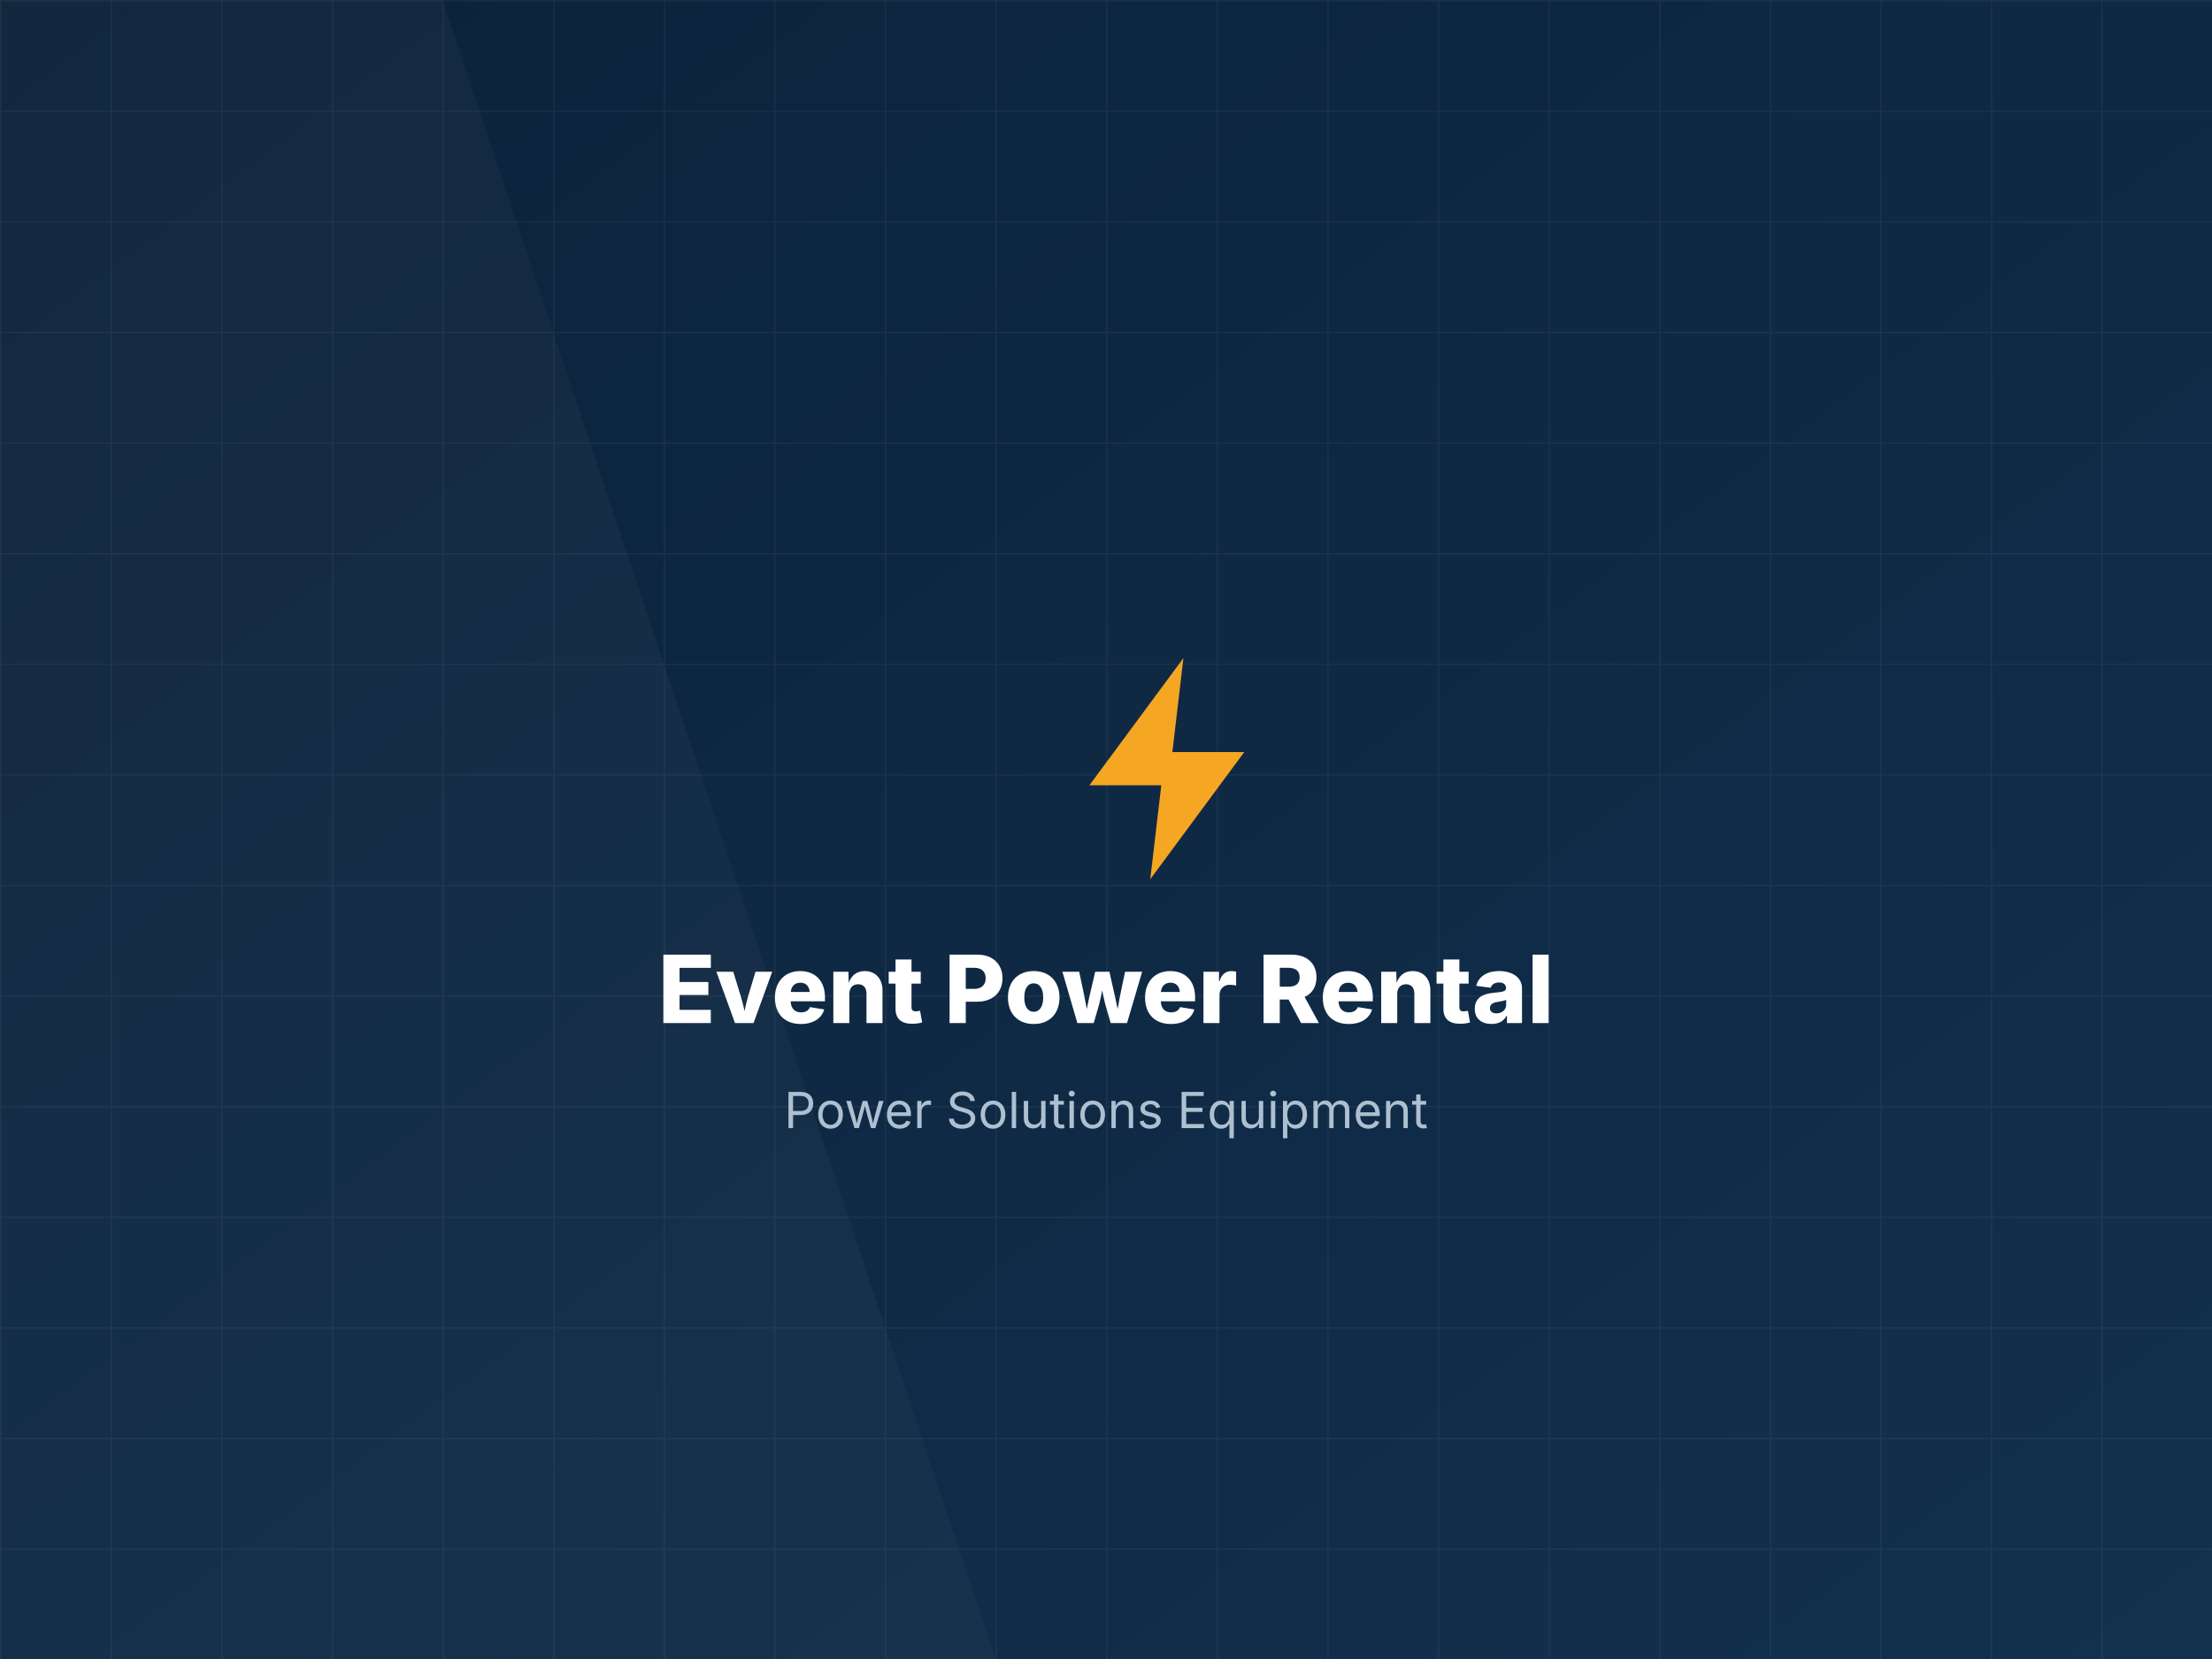
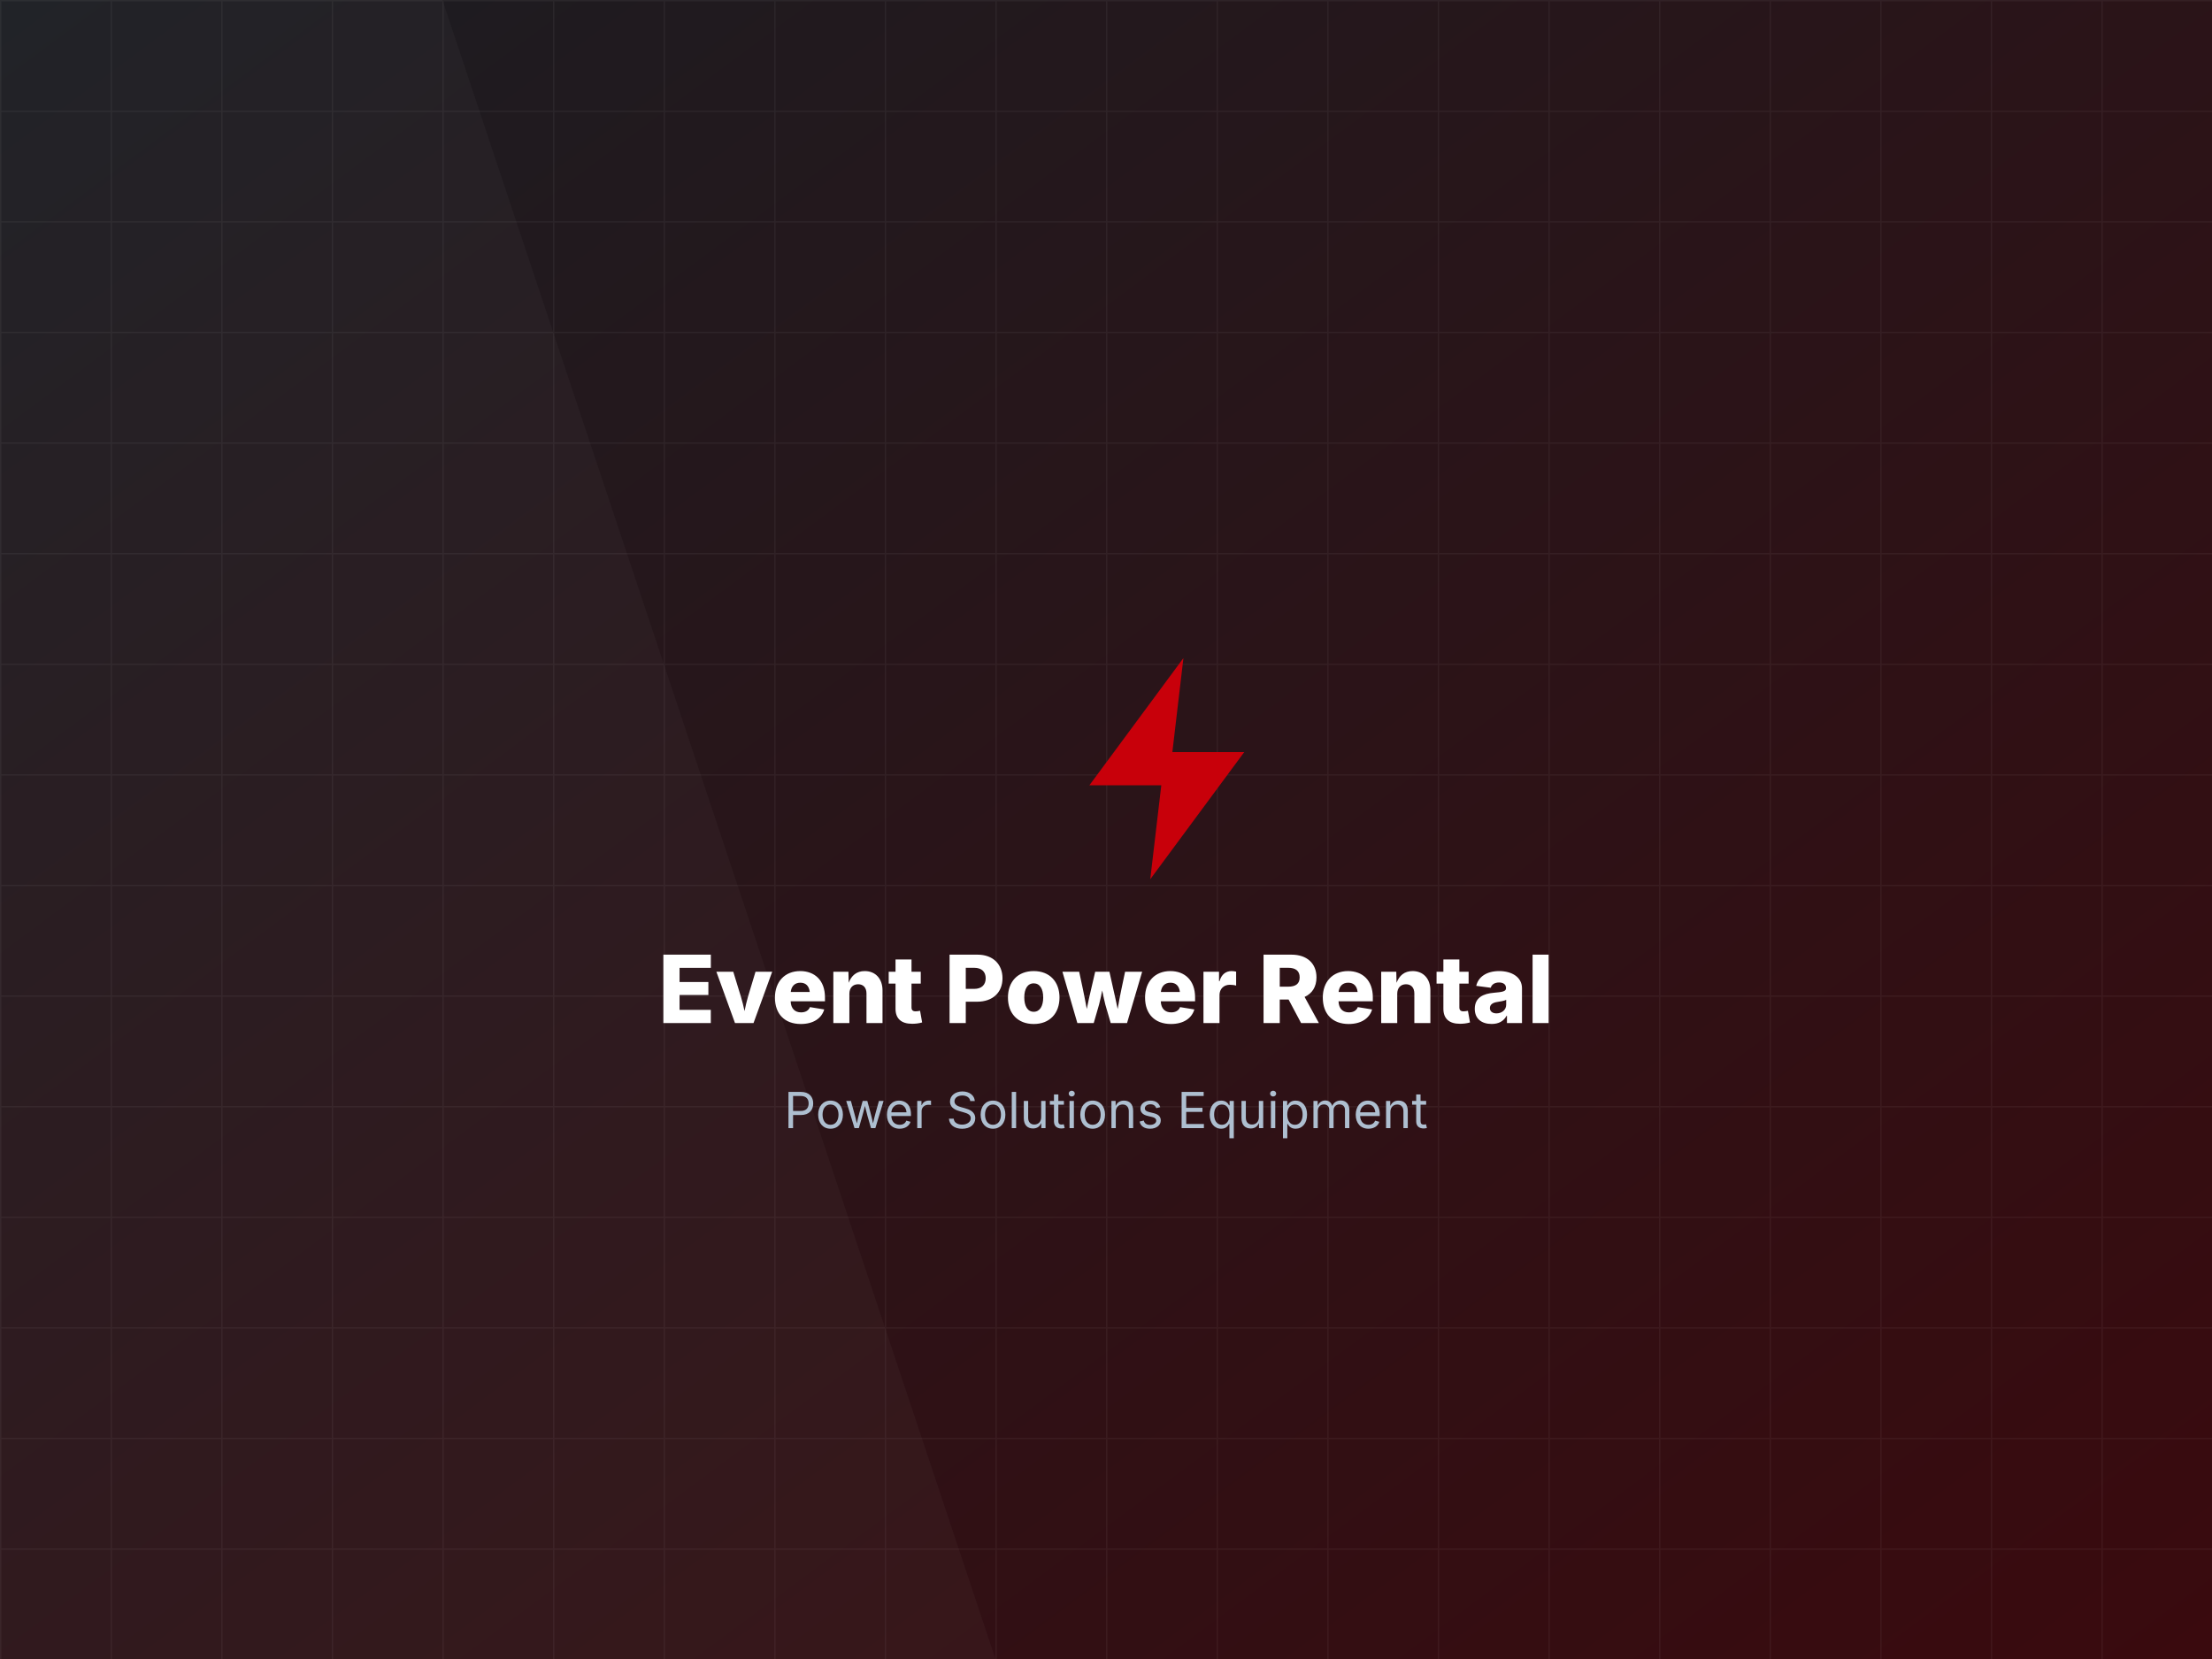
<svg xmlns="http://www.w3.org/2000/svg" width="800" height="600" viewBox="0 0 800 600" role="img" aria-label="Event Power Rental">
  <defs>
    <linearGradient id="gpr4" x1="0" y1="0" x2="1" y2="1">
-       <stop offset="0" stop-color="#0b2239" />
-       <stop offset="1" stop-color="#13304f" />
+       <stop offset="0" stop-color="#1b1d22" />
+       <stop offset="1" stop-color="#3a0a0e" />
    </linearGradient>
    <pattern id="ppr4" width="40" height="40" patternUnits="userSpaceOnUse">
      <path d="M40 0H0V40" fill="none" stroke="#ffffff" stroke-opacity="0.05" stroke-width="1" />
    </pattern>
  </defs>
  <rect width="800" height="600" fill="url(#gpr4)" />
  <rect width="800" height="600" fill="url(#ppr4)" />
  <polygon points="0,600 360,600 160,0 0,0" fill="#ffffff" fill-opacity="0.03" />
  <g transform="translate(376, 230) scale(4)">
-     <path d="M13 2L4.5 13.5H11l-1 8.5 8.5-11.5H12l1-8.5z" fill="#f5a623" />
+     <path d="M13 2L4.5 13.5H11l-1 8.5 8.5-11.5H12l1-8.5z" fill="#c8000a" />
  </g>
  <text x="400" y="370" fill="#ffffff" font-family="Inter, Arial, sans-serif" font-size="34" font-weight="800" text-anchor="middle">Event Power Rental</text>
  <text x="400" y="408" fill="#aebfd0" font-family="Inter, Arial, sans-serif" font-size="18" text-anchor="middle">Power Solutions Equipment</text>
</svg>
